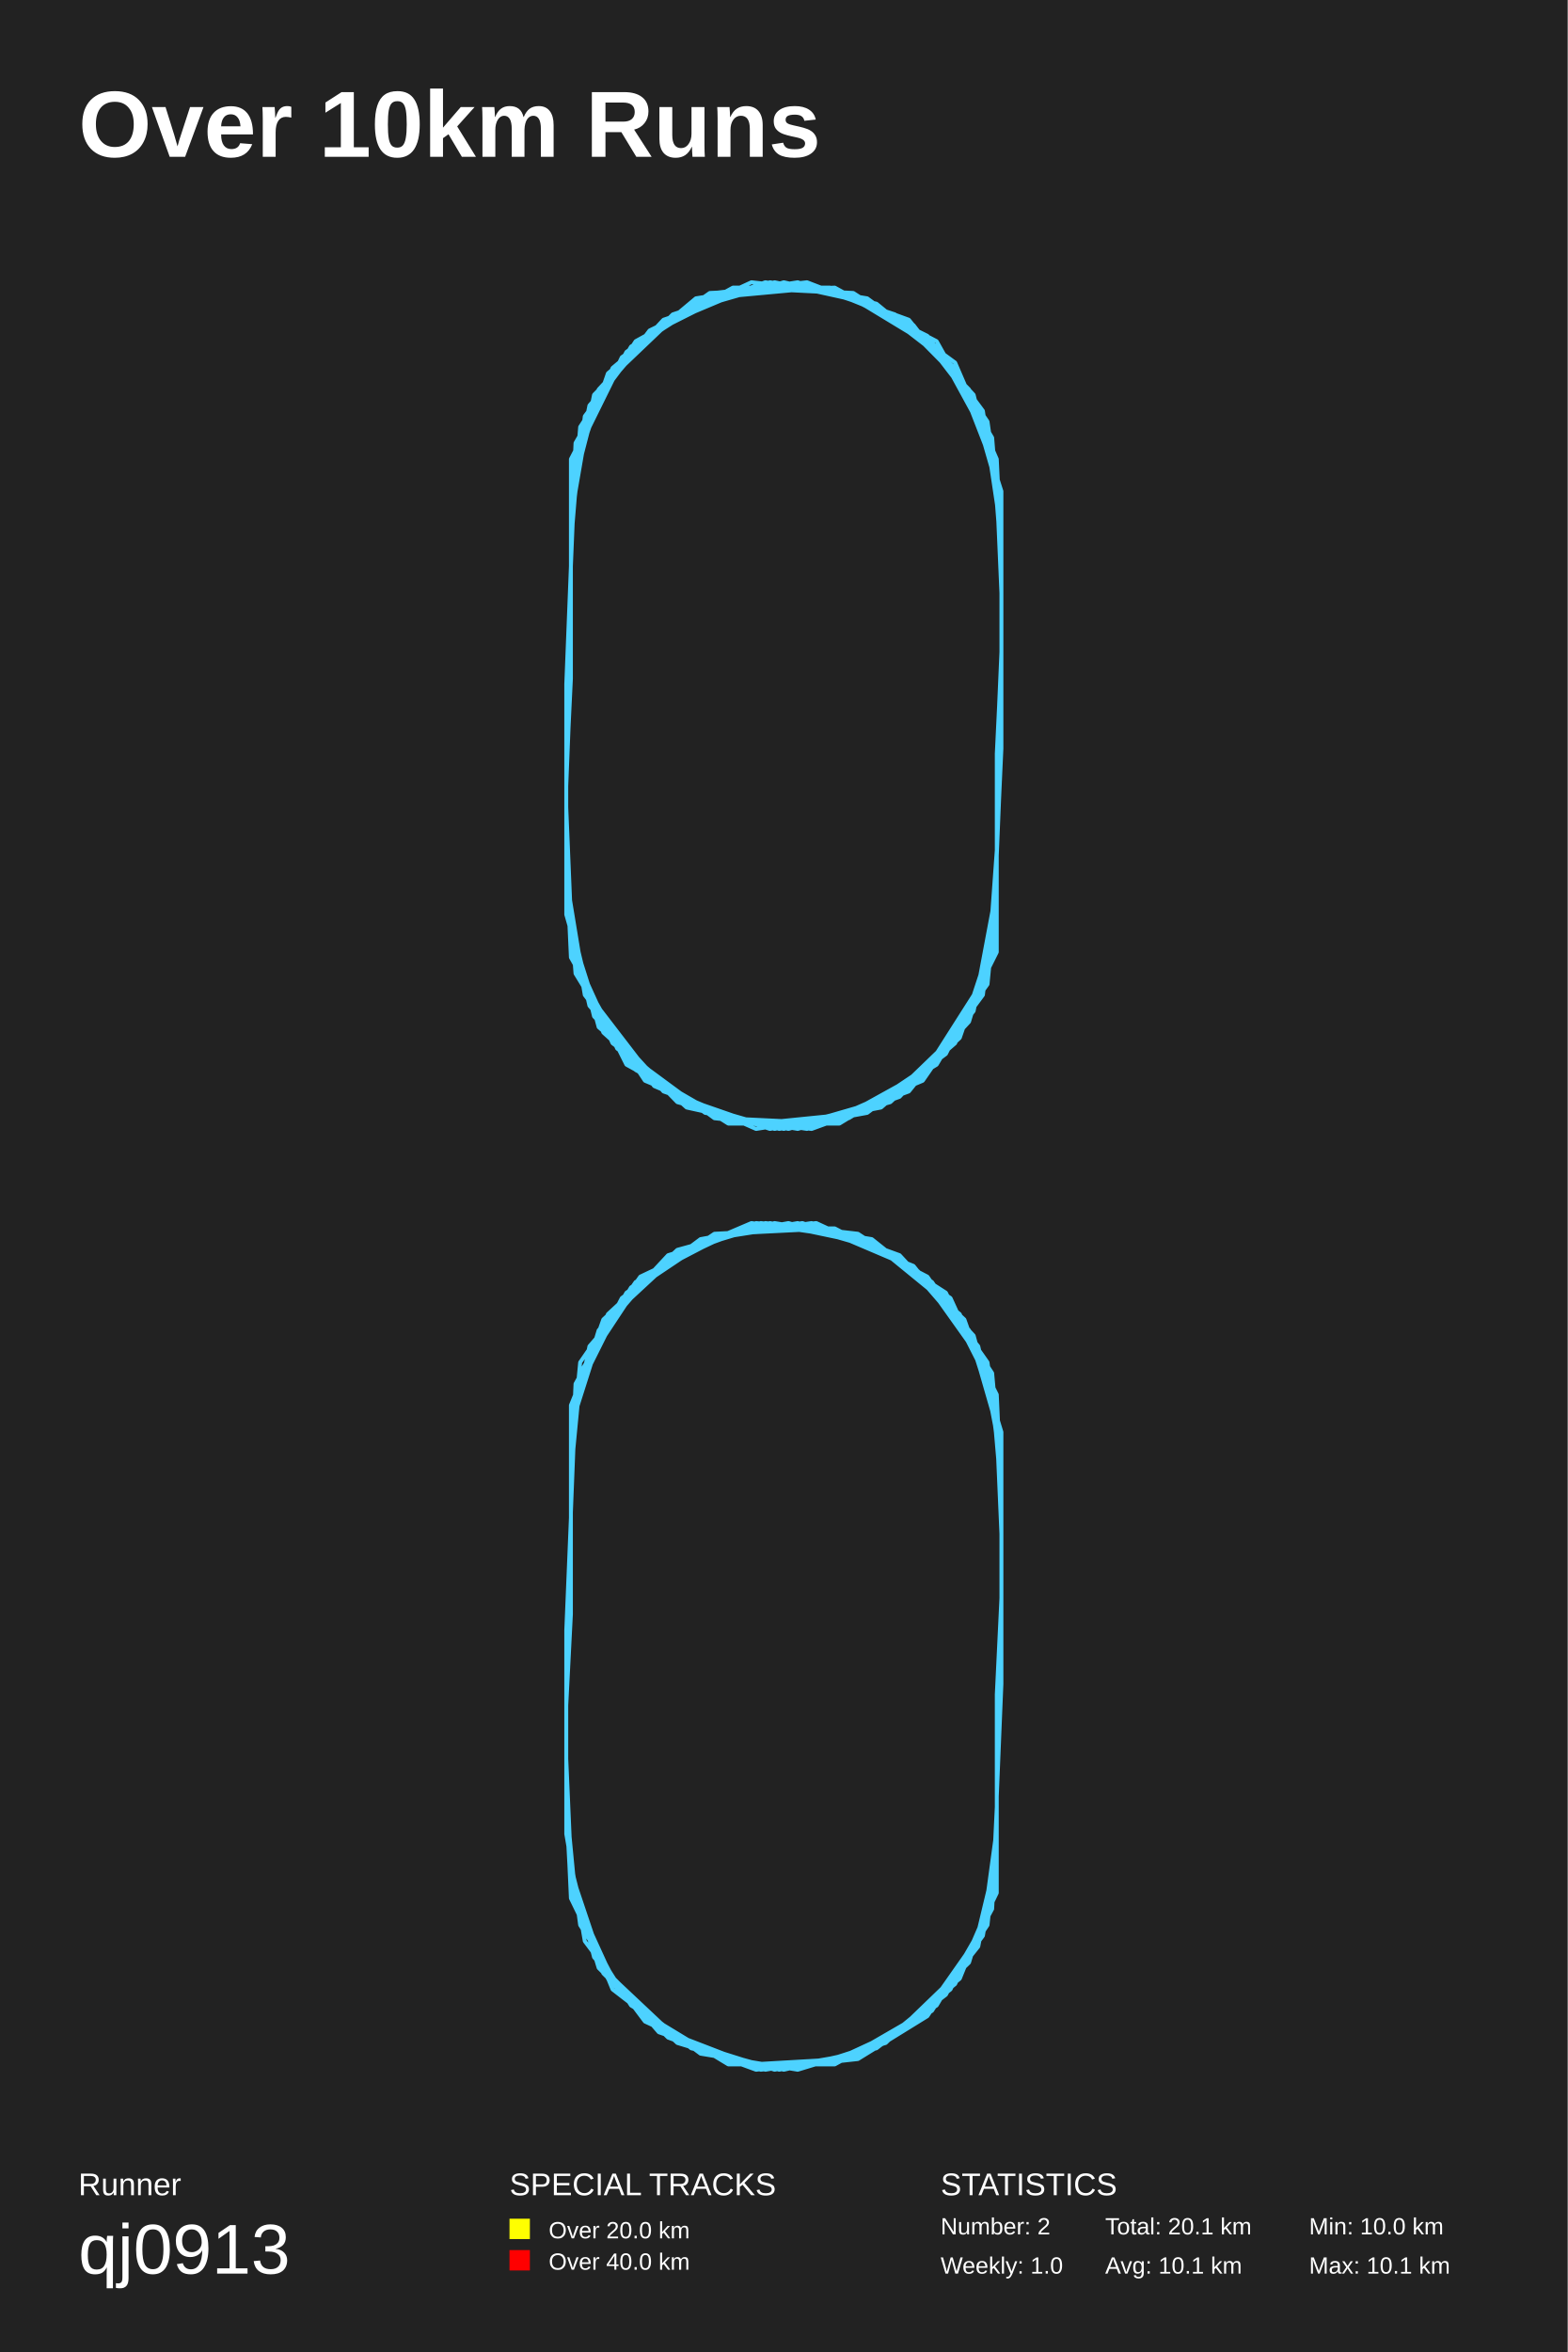
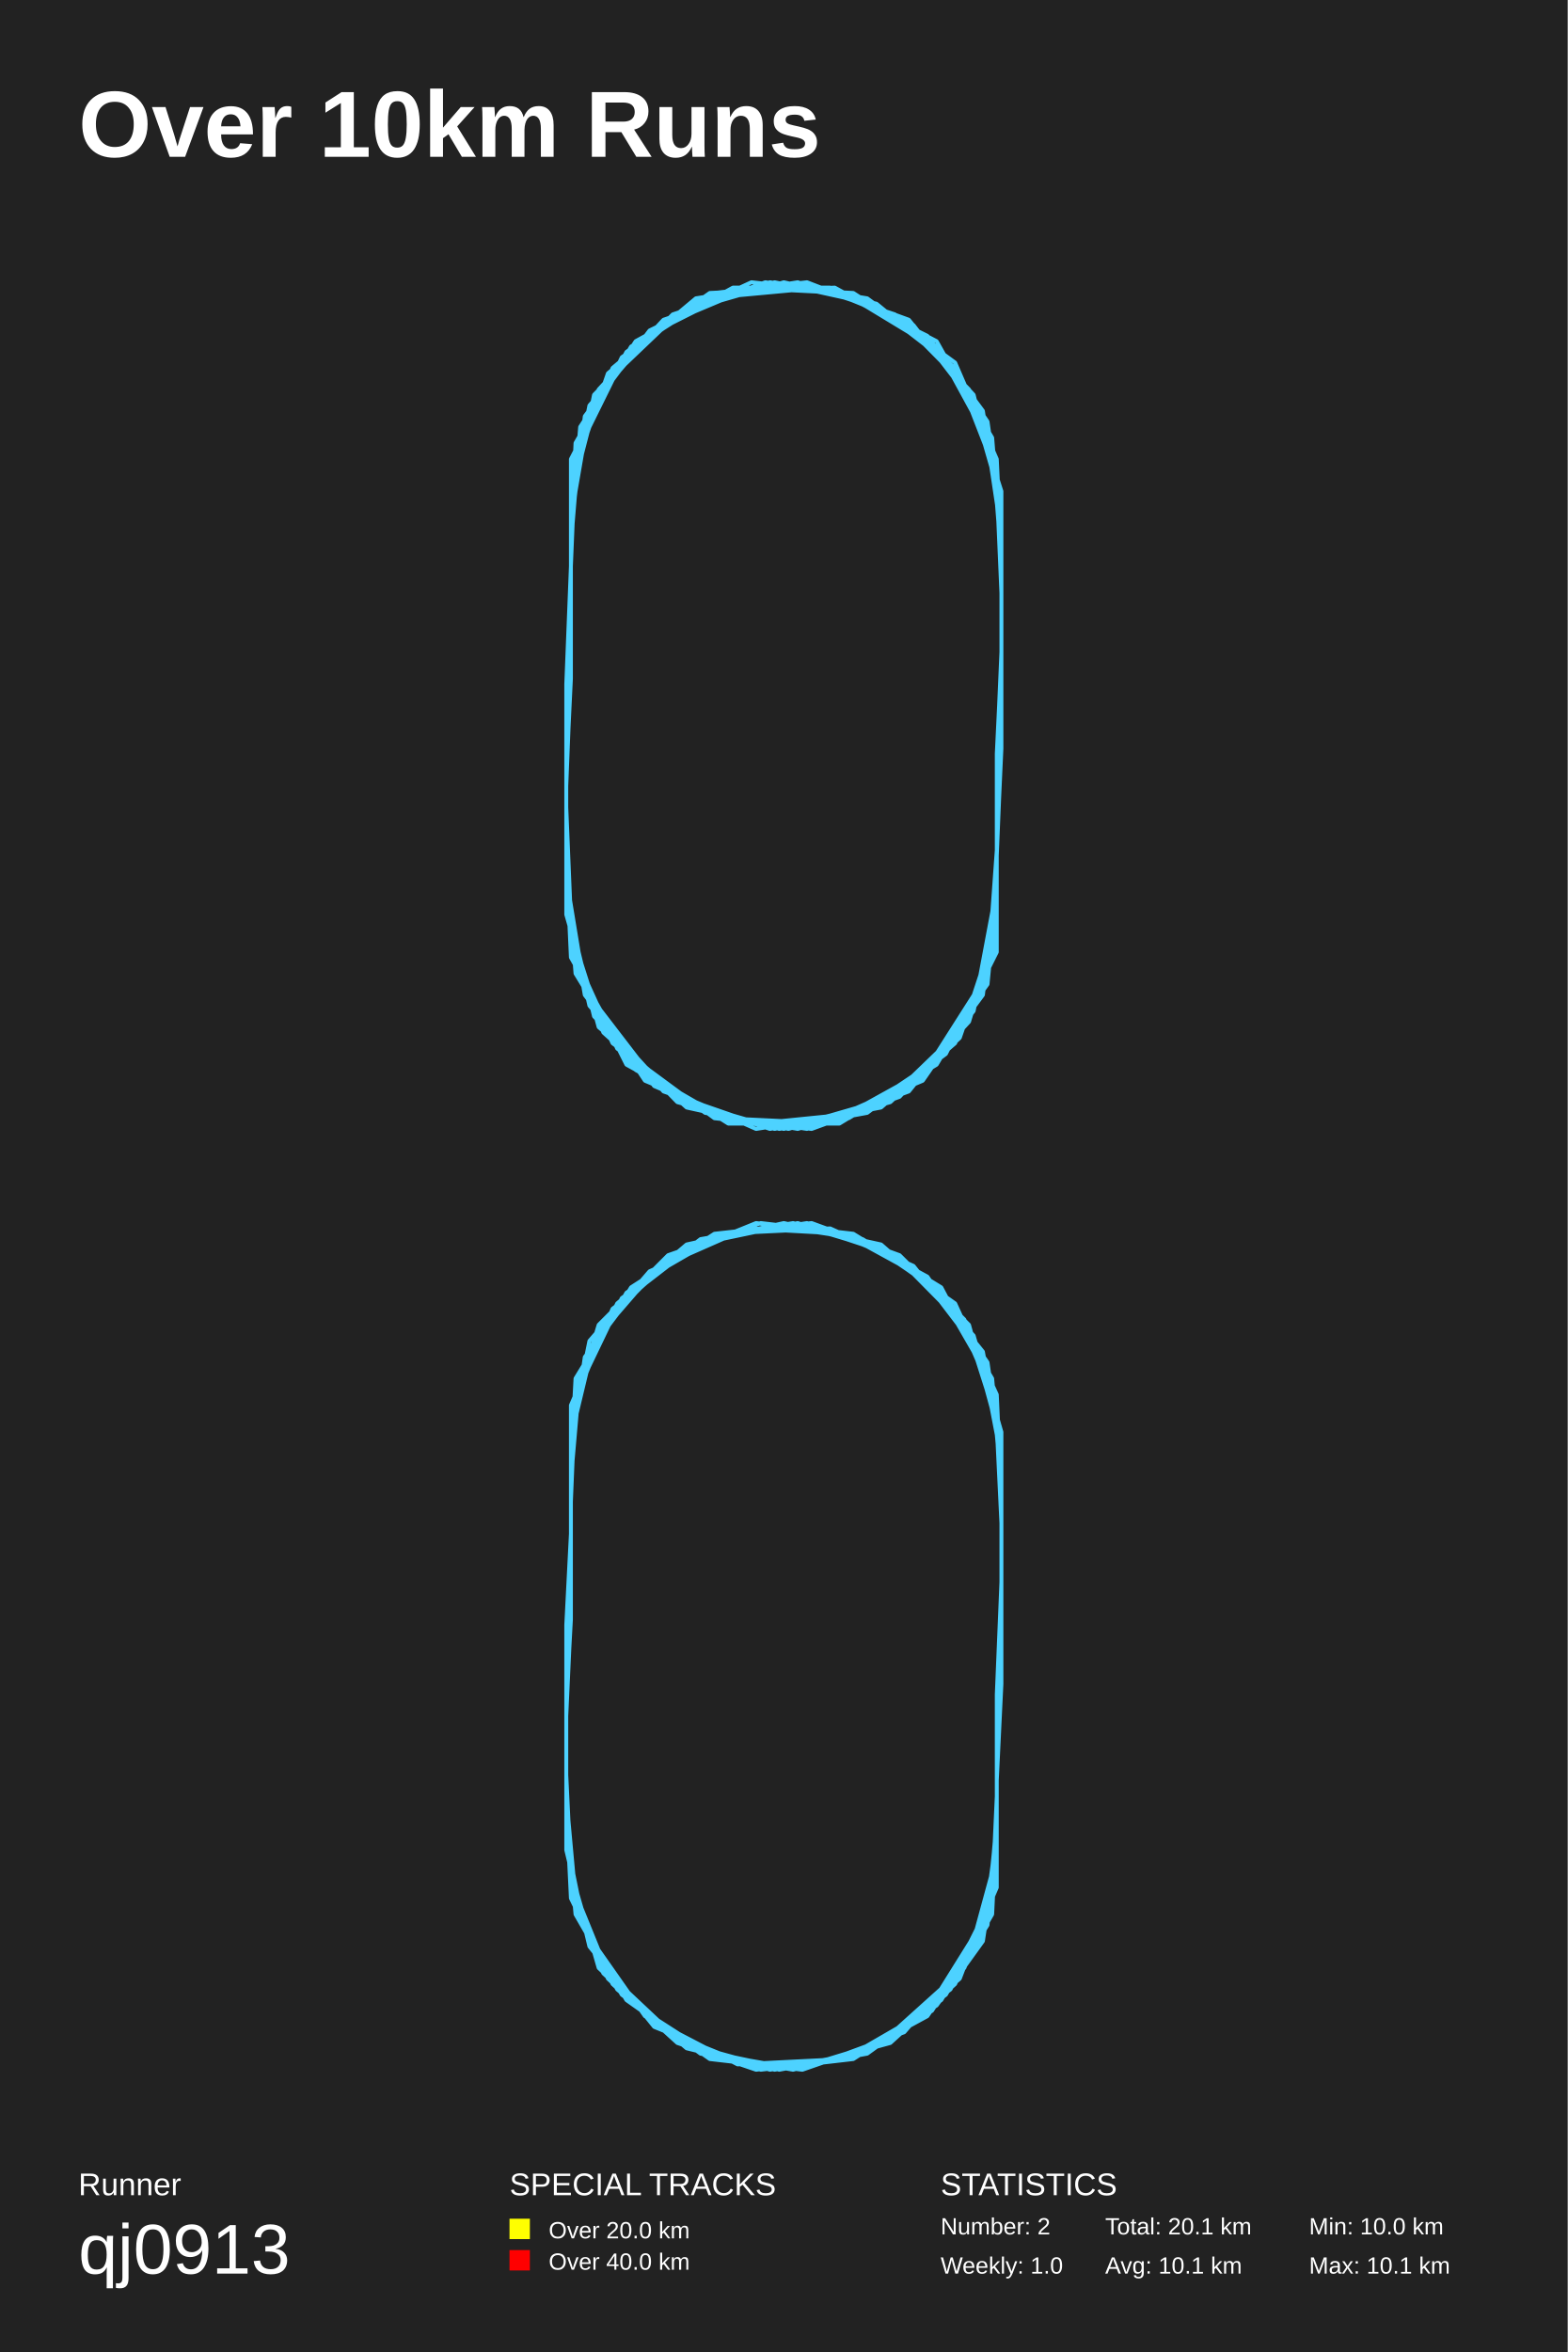
<svg xmlns="http://www.w3.org/2000/svg" baseProfile="full" height="300mm" version="1.1" viewBox="0,0,200,300" width="200mm">
  <defs />
  <rect fill="#222222" height="300" width="200" x="0" y="0" />
  <text fill="#FFFFFF" style="font-size:12px; font-family:Arial; font-weight:bold;" x="10" y="20">Over 10km Runs</text>
  <text fill="#FFFFFF" style="font-size:4px; font-family:Arial" x="10" y="280">Runner</text>
  <text fill="#FFFFFF" style="font-size:9px; font-family:Arial" x="10" y="290">qj0913</text>
  <text fill="#FFFFFF" style="font-size:4px; font-family:Arial" x="65" y="280">SPECIAL TRACKS</text>
  <rect fill="yellow" height="2.6" width="2.6" x="65" y="283" />
  <text fill="#FFFFFF" style="font-size:3px; font-family:Arial" x="70" y="285.5">Over 20.0 km</text>
  <rect fill="red" height="2.6" width="2.6" x="65" y="287" />
  <text fill="#FFFFFF" style="font-size:3px; font-family:Arial" x="70" y="289.5">Over 40.0 km</text>
  <text fill="#FFFFFF" style="font-size:4px; font-family:Arial" x="120" y="280">STATISTICS</text>
  <text fill="#FFFFFF" style="font-size:3px; font-family:Arial" x="120" y="285">Number: 2</text>
  <text fill="#FFFFFF" style="font-size:3px; font-family:Arial" x="120" y="290">Weekly: 1.0</text>
  <text fill="#FFFFFF" style="font-size:3px; font-family:Arial" x="141" y="285">Total: 20.1 km</text>
  <text fill="#FFFFFF" style="font-size:3px; font-family:Arial" x="141" y="290">Avg: 10.1 km</text>
  <text fill="#FFFFFF" style="font-size:3px; font-family:Arial" x="167" y="285">Min: 10.0 km</text>
  <text fill="#FFFFFF" style="font-size:3px; font-family:Arial" x="167" y="290">Max: 10.1 km</text>
-   <polyline fill="none" opacity="1" points="76.377,131.013 88.189,141.266 100.591,144.0 114.764,139.899 123.623,130.329 127.166,118.709 127.166,105.038 127.757,92.051 127.757,79.747 127.757,67.443 125.985,53.772 119.489,44.203 108.268,37.367 95.866,36.0 84.055,41.468 75.196,51.722 72.834,63.342 72.834,75.646 72.243,87.95 72.243,100.937 72.243,111.874 74.605,126.228 82.283,137.848 95.275,143.316 107.087,143.316 118.308,136.481 125.395,126.912 127.166,112.557 127.166,100.253 127.757,86.582 127.757,73.595 127.166,60.608 121.851,46.937 111.811,38.734 98.819,36.0 84.645,40.785 76.377,49.671 72.834,63.342 72.834,76.329 72.243,90 72.243,103.671 72.834,118.025 76.377,131.013 87.598,140.582 99.409,144.0 110.63,141.949 120.67,134.43 127.166,121.443 127.166,108.456 127.757,94.101 127.757,82.481 127.757,68.127 125.985,55.139 119.489,43.519 107.677,37.367 94.094,36.684 82.873,42.152 75.196,52.405 72.834,66.076 72.834,79.747 72.243,93.418 72.243,107.772 72.834,120.76 78.739,133.747 89.96,141.949 101.772,144.0 113.583,140.582 122.442,132.38 127.166,118.709 127.166,105.038 127.757,92.734 127.757,79.747 127.757,66.076 125.395,53.089 117.717,42.835 106.496,36.684 92.913,37.367 81.102,43.519 74.015,55.139 72.834,69.494 72.834,82.481 72.243,97.519 72.243,111.19 74.015,124.861 81.102,136.481 93.504,143.316 105.906,143.316 119.489,135.798 125.985,124.861 127.166,111.19 127.166,96.836 127.757,83.165 127.757,70.177 126.576,55.823 120.079,44.886 108.859,37.367 95.866,36.684 82.873,42.152 75.196,52.405 72.834,65.393 72.834,79.063 72.243,92.051 72.243,106.405 72.834,120.76 78.149,133.063 91.141,142.633 103.543,144.0 114.764,139.899 123.623,130.329 127.166,116.658 127.166,102.988 127.757,89.317 127.757,75.646 127.757,62.658 123.623,49.671 114.174,40.101 101.772,36.0 88.779,38.051 78.149,46.937 72.834,59.924 72.834,72.228 72.834,85.899 72.243,99.57 72.243,114.608 74.605,126.228 84.055,138.532 96.457,144.0 109.449,141.949 120.67,134.43 127.166,120.76 127.166,107.772 127.757,94.101 127.757,81.114 127.757,66.076 125.985,53.772 117.717,42.835 105.906,36.684 92.323,37.367 80.511,44.203 73.424,56.506 72.834,69.494 72.834,83.165 72.243,96.152 72.243,110.507 73.424,122.81 79.921,135.798 92.323,142.633 105.906,143.316 117.127,137.848 125.985,125.544 127.166,113.241 127.166,98.886 127.757,85.899 127.757,71.544 127.166,58.557 121.851,46.937 111.221,38.734 98.819,36.0 85.826,40.101 76.377,49.671 72.834,62.658 72.834,75.646 72.243,88.633 72.243,101.62 72.243,116.658 75.787,128.962 85.826,139.899 98.228,144.0 112.402,141.266 121.851,133.063 127.166,119.393 127.166,106.405 127.757,90.684 127.757,79.063 127.757,64.025 124.804,51.722 115.945,40.785 104.725,36.684 89.96,38.051 79.921,44.886 72.834,58.557 72.834,71.544 72.834,86.582 72.243,98.886 72.243,113.241 74.605,126.912 82.873,137.848 94.094,143.316 107.087,142.633 117.717,137.165 125.985,124.861 127.166,112.557 127.166,98.203 127.757,86.582 127.757,70.861 127.166,58.557 120.67,45.57 110.63,38.051 97.638,36.0 86.417,40.101 76.377,49.671 72.834,63.342 72.834,75.646 72.243,90 72.243,102.988 72.834,117.342 75.787,129.646 86.417,140.582 98.819,144.0 111.811,141.266 122.442,132.38 127.166,118.025 127.166,105.722 127.757,91.367 127.757,77.696 127.757,64.709 124.213,50.355 115.355,40.785 102.953,36.0 91.141,37.367 79.33,45.57 73.424,57.874 72.834,72.228 72.834,85.215 72.243,100.253 72.243,111.874 74.605,126.912 83.464,138.532 94.685,143.316 108.268,142.633 119.489,135.798 125.985,124.861 127.166,108.456 127.757,95.469 127.757,81.114 127.757,68.127 125.395,52.405 118.308,42.835 105.906,36.684 93.504,36.684 81.102,43.519 74.015,54.456 72.834,68.81 72.834,82.481 72.243,95.469 72.243,109.139 73.424,124.177 80.511,135.798 92.323,142.633 104.725,143.316 117.127,137.848 124.213,128.962 127.166,113.241 127.166,99.57 127.757,85.899 127.757,72.228 127.166,58.557 121.851,46.253 110.63,38.051 98.228,36.0 85.826,40.101 75.787,50.355 72.834,64.709 72.834,77.013 72.243,92.734 72.243,105.722 72.834,121.443 78.149,133.063 89.96,141.949 102.953,144.0 115.945,139.215 124.213,128.962 127.166,113.924 127.166,100.937 127.757,85.215 127.757,71.544 126.576,56.506 120.079,44.886 107.677,37.367 94.685,36.684 81.102,43.519 74.015,55.139 72.834,68.127 72.834,81.114 72.243,96.152 72.243,109.139 73.424,123.494 79.921,135.114 92.913,143.316 104.725,143.316 117.717,137.848 124.804,127.595 127.166,113.241 127.166,98.203 127.757,85.215 127.757,70.861 126.576,57.19 119.489,44.203 108.859,37.367 95.275,36.684 82.873,42.152 74.605,53.089 72.834,67.443 72.834,80.431 72.243,93.418 72.243,109.139 72.834,122.127 80.511,135.798 92.323,142.633 106.496,143.316 117.717,137.165 125.985,124.177 127.166,112.557 127.166,96.152 127.757,83.848 127.757,68.127 125.985,53.772 116.536,41.468 104.725,36.684 90.551,37.367 79.921,44.886 72.834,59.241 72.834,72.228 72.243,87.266 72.243,99.57 72.243,115.291 75.196,128.279 85.826,139.899 98.819,144.0 112.993,140.582 123.623,130.329 127.166,115.975 127.166,102.304 127.757,86.582 127.757,72.912 127.166,59.241 122.442,47.62 111.811,38.734 100,36.0 85.826,40.101 76.377,49.671 72.834,63.342 72.834,77.013 72.243,90.684 72.243,103.671 72.834,118.709 76.968,131.696 87.598,141.266 100,144.0 114.174,139.899 123.623,130.329 127.166,115.975 127.166,102.988 127.757,89.317 127.757,75.646 127.166,61.975 123.623,49.671 114.174,40.101 101.772,36.0 88.189,38.734 77.558,47.62 72.834,61.291 72.834,74.279 72.243,87.95 72.243,100.937 72.243,115.291 75.196,128.279 84.645,139.215 96.457,143.316 110.04,141.949 120.67,134.43 126.576,122.127 127.166,109.139 127.757,94.785 127.757,81.114 127.757,66.76 125.395,53.089 117.717,42.835 106.496,36.684 91.732,37.367 79.921,44.886 73.424,57.874 72.834,70.861 72.834,85.215 72.243,98.886 72.243,112.557 74.605,126.912" stroke="#4DD2FF" stroke-dasharray="none" stroke-linecap="round" stroke-linejoin="round" stroke-width="0.5" />
-   <polyline fill="none" opacity="1" points="127.757,186.076 125.395,173.772 117.127,162.152 105.906,156.684 92.323,157.367 81.692,163.519 74.015,175.139 72.834,187.443 72.834,200.431 72.243,214.101 72.243,226.405 72.834,239.393 76.377,251.013 85.826,259.899 97.047,264.0 108.859,262.633 118.898,256.481 125.395,246.228 127.166,233.924 127.166,220.937 127.757,207.95 127.757,195.646 127.757,183.342 124.213,170.355 115.945,161.468 104.725,156.684 91.141,157.367 79.921,164.886 73.424,177.19 72.834,188.81 72.834,201.114 72.243,213.418 72.243,225.722 72.834,238.709 76.377,250.329 84.645,259.215 95.866,263.316 106.496,263.316 117.717,257.165 124.213,248.962 127.166,236.658 127.166,224.355 127.757,211.367 127.757,200.431 127.757,186.76 125.985,174.456 118.898,163.519 109.449,157.367 96.457,156.0 84.645,160.785 76.377,169.671 72.834,181.291 72.834,194.279 72.834,205.899 72.243,217.519 72.243,230.507 72.834,241.443 78.739,253.747 88.189,261.266 100,264.0 111.811,261.266 121.261,253.747 127.166,241.443 127.166,229.139 127.757,214.785 127.757,202.481 127.757,189.494 126.576,177.19 121.261,165.57 111.221,158.734 98.228,156.0 87.598,159.418 77.558,167.62 72.834,179.924 72.834,192.228 72.834,205.215 72.243,216.836 72.243,229.139 72.834,242.127 78.149,253.063 88.189,261.266 100,264.0 111.811,261.266 121.851,253.063 126.576,242.81 127.166,230.507 127.166,218.203 127.757,206.582 127.757,193.595 127.166,181.291 123.032,168.304 114.174,160.101 102.362,156.0 89.96,158.051 79.33,165.57 74.015,175.823 72.834,188.127 72.834,200.431 72.243,213.418 72.243,225.722 72.834,238.709 76.377,251.013 85.236,259.215 95.866,263.316 106.496,263.316 117.717,257.165 124.804,248.279 127.166,235.975 127.166,224.355 127.757,212.051 127.757,200.431 127.757,188.127 126.576,175.139 119.489,164.203 108.859,157.367 97.047,156.0 85.826,160.101 76.968,168.304 72.834,179.924 72.834,192.228 72.834,204.532 72.243,216.836 72.243,228.456 72.834,240.76 78.149,253.747 87.007,260.582 99.409,264.0 111.811,261.266 120.67,254.43 126.576,243.494 127.166,231.874 127.166,218.886 127.757,206.582 127.757,192.912 127.166,179.924 123.032,168.304 114.174,160.101 101.772,156.0 89.96,158.051 79.921,164.886 73.424,177.874 72.834,190.177 72.834,203.165 72.243,216.836 72.243,228.456 72.834,240.76 77.558,252.38 86.417,260.582 97.638,264.0 109.449,261.949 119.489,255.798 125.985,244.861 127.166,233.241 127.166,221.62 127.757,209.317 127.757,197.696 127.757,184.709 125.395,173.089 118.898,163.519 109.449,157.367 97.638,156.0 86.417,160.101 77.558,168.304 72.834,179.241 72.834,190.861 72.834,202.481 72.243,214.785 72.243,227.089 72.834,239.393 76.377,251.013 84.645,259.215 95.866,263.316 107.677,262.633 117.127,257.848 125.395,246.912 127.166,236.658 127.166,223.671 127.757,212.734 127.757,199.063 127.757,188.127 125.985,174.456 120.079,164.886 110.63,158.051 98.819,156.0 86.417,159.418 77.558,167.62 72.834,179.924 72.834,191.544 72.834,204.532 72.243,216.152 72.243,228.456 72.834,240.76 77.558,251.696 85.826,259.899 97.047,264.0 109.449,262.633 118.308,257.165 125.985,245.544 127.166,234.608 127.166,220.937 127.757,210 127.757,197.013 127.757,184.709 124.804,171.722 116.536,161.468 104.725,156.684 92.913,157.367 81.102,163.519 74.015,173.772 72.834,186.076 72.834,200.431 72.243,212.734 72.243,226.405 72.834,238.709 76.968,251.696 85.236,259.899 96.457,264.0 108.268,262.633 118.308,256.481 125.395,246.912 127.166,234.608 127.166,222.988 127.757,210.684 127.757,199.063 127.757,186.076 125.985,174.456 119.489,164.203 108.859,157.367 97.638,156.0 85.826,160.101 77.558,167.62 72.834,179.241 72.834,190.177 72.834,203.165 72.243,215.469 72.243,227.772 72.834,240.076 76.968,251.696 85.826,259.899 98.819,264.0 109.449,261.949 119.489,255.798 125.985,244.861 127.166,233.241 127.166,220.253 127.757,207.95 127.757,194.962 127.757,183.342 124.213,170.355 115.945,161.468 104.134,156.0 92.323,157.367 80.511,164.203 74.015,175.139 72.834,188.127 72.834,200.431 72.243,213.418 72.243,225.722 72.834,238.709 76.968,251.013 85.826,259.899 97.638,264.0 110.04,261.949 119.489,255.798 126.576,243.494 127.166,231.874 127.166,218.886 127.757,206.582 127.757,192.228 127.166,179.241 122.442,167.62 112.402,159.418 100.591,156.0 89.37,158.051 79.33,165.57 73.424,177.19 72.834,190.177 72.834,202.481 72.243,216.152 72.243,227.089 72.834,240.76 77.558,251.696 87.007,260.582 99.409,264.0 111.811,261.266 121.851,253.063 127.166,240.76 127.166,229.139 127.166,216.152 127.757,203.848 127.757,190.861 127.166,177.874 120.67,164.886 110.04,158.051 95.866,156.0 84.645,160.785 75.196,171.722 72.834,183.342 72.834,195.646 72.243,207.95 72.243,221.62 72.243,233.924 74.605,247.595 82.283,257.848 94.094,263.316 106.496,263.316 117.717,257.165 125.395,246.228 127.166,233.241 127.166,222.304 127.757,207.95 127.757,195.646 127.166,181.975 123.623,169.671 114.764,160.101 103.543,156.0 89.96,158.051 79.921,164.886 73.424,176.506 72.834,189.494 72.834,202.481 72.243,214.785 72.243,229.139 72.834,242.127 79.33,254.43 89.37,261.949 101.772,264.0 112.993,260.582 123.623,250.329 127.166,238.709 127.166,225.038 127.757,213.418 127.757,199.063 127.757,186.76 125.985,173.772 118.308,162.835 106.496,156.684 94.685,156.684 81.692,162.835 74.015,173.772 72.834,186.076 72.834,198.38 72.243,212.051 72.243,224.355 72.834,238.025 75.787,249.646 84.055,259.215 95.866,263.316 107.677,262.633 119.489,255.798 126.576,243.494 127.166,231.19 127.166,217.519 127.757,203.848 127.757,190.861 126.576,177.19 120.67,165.57 111.221,158.051 98.819,156.0 85.236,160.101 76.968,168.987 72.834,181.975 72.834,193.595 72.243,207.95 72.243,220.253 72.243,232.557 74.015,245.544 80.511,255.798 92.913,263.316 105.315,263.316 117.127,257.848 124.804,247.595 127.166,235.975 127.166,222.304 127.757,209.317 127.757,196.329 127.757,182.658 124.213,171.038 115.355,160.785 103.543,156.0 90.551,158.051 79.33,165.57 73.424,177.874 72.834,192.912 72.834,204.532 72.243,216.836 72.243,229.823 73.424,242.127 78.739,253.747 89.37,261.949 101.772,264.0 112.402,260.582 122.442,252.38 127.166,240.76 127.166,228.456 127.757,214.785" stroke="#4DD2FF" stroke-dasharray="none" stroke-linecap="round" stroke-linejoin="round" stroke-width="0.5" />
+   <polyline fill="none" opacity="1" points="88.189,141.266 100.591,144.0 114.764,139.899 123.623,130.329 127.166,118.709 127.166,105.038 127.757,92.051 127.757,79.747 127.757,67.443 125.985,53.772 119.489,44.203 108.268,37.367 95.866,36.0 84.055,41.468 75.196,51.722 72.834,63.342 72.834,75.646 72.243,87.95 72.243,100.937 72.243,111.874 74.605,126.228 82.283,137.848 95.275,143.316 107.087,143.316 118.308,136.481 125.395,126.912 127.166,112.557 127.166,100.253 127.757,86.582 127.757,73.595 127.166,60.608 121.851,46.937 111.811,38.734 98.819,36.0 84.645,40.785 76.377,49.671 72.834,63.342 72.834,76.329 72.243,90 72.243,103.671 72.834,118.025 76.377,131.013 87.598,140.582 99.409,144.0 110.63,141.949 120.67,134.43 127.166,121.443 127.166,108.456 127.757,94.101 127.757,82.481 127.757,68.127 125.985,55.139 119.489,43.519 107.677,37.367 94.094,36.684 82.873,42.152 75.196,52.405 72.834,66.076 72.834,79.747 72.243,93.418 72.243,107.772 72.834,120.76 78.739,133.747 89.96,141.949 101.772,144.0 113.583,140.582 122.442,132.38 127.166,118.709 127.166,105.038 127.757,92.734 127.757,79.747 127.757,66.076 125.395,53.089 117.717,42.835 106.496,36.684 92.913,37.367 81.102,43.519 74.015,55.139 72.834,69.494 72.834,82.481 72.243,97.519 72.243,111.19 74.015,124.861 81.102,136.481 93.504,143.316 105.906,143.316 119.489,135.798 125.985,124.861 127.166,111.19 127.166,96.836 127.757,83.165 127.757,70.177 126.576,55.823 120.079,44.886 108.859,37.367 95.866,36.684 82.873,42.152 75.196,52.405 72.834,65.393 72.834,79.063 72.243,92.051 72.243,106.405 72.834,120.76 78.149,133.063 91.141,142.633 103.543,144.0 114.764,139.899 123.623,130.329 127.166,116.658 127.166,102.988 127.757,89.317 127.757,75.646 127.757,62.658 123.623,49.671 114.174,40.101 101.772,36.0 88.779,38.051 78.149,46.937 72.834,59.924 72.834,72.228 72.834,85.899 72.243,99.57 72.243,114.608 74.605,126.228 84.055,138.532 96.457,144.0 109.449,141.949 120.67,134.43 127.166,120.76 127.166,107.772 127.757,94.101 127.757,81.114 127.757,66.076 125.985,53.772 117.717,42.835 105.906,36.684 92.323,37.367 80.511,44.203 73.424,56.506 72.834,69.494 72.834,83.165 72.243,96.152 72.243,110.507 73.424,122.81 79.921,135.798 92.323,142.633 105.906,143.316 117.127,137.848 125.985,125.544 127.166,113.241 127.166,98.886 127.757,85.899 127.757,71.544 127.166,58.557 121.851,46.937 111.221,38.734 98.819,36.0 85.826,40.101 76.377,49.671 72.834,62.658 72.834,75.646 72.243,88.633 72.243,101.62 72.243,116.658 75.787,128.962 85.826,139.899 98.228,144.0 112.402,141.266 121.851,133.063 127.166,119.393 127.166,106.405 127.757,90.684 127.757,79.063 127.757,64.025 124.804,51.722 115.945,40.785 104.725,36.684 89.96,38.051 79.921,44.886 72.834,58.557 72.834,71.544 72.834,86.582 72.243,98.886 72.243,113.241 74.605,126.912 82.873,137.848 94.094,143.316 107.087,142.633 117.717,137.165 125.985,124.861 127.166,112.557 127.166,98.203 127.757,86.582 127.757,70.861 127.166,58.557 120.67,45.57 110.63,38.051 97.638,36.0 86.417,40.101 76.377,49.671 72.834,63.342 72.834,75.646 72.243,90 72.243,102.988 72.834,117.342 75.787,129.646 86.417,140.582 98.819,144.0 111.811,141.266 122.442,132.38 127.166,118.025 127.166,105.722 127.757,91.367 127.757,77.696 127.757,64.709 124.213,50.355 115.355,40.785 102.953,36.0 91.141,37.367 79.33,45.57 73.424,57.874 72.834,72.228 72.834,85.215 72.243,100.253 72.243,111.874 74.605,126.912 83.464,138.532 94.685,143.316 108.268,142.633 119.489,135.798 125.985,124.861 127.166,108.456 127.757,95.469 127.757,81.114 127.757,68.127 125.395,52.405 118.308,42.835 105.906,36.684 93.504,36.684 81.102,43.519 74.015,54.456 72.834,68.81 72.834,82.481 72.243,95.469 72.243,109.139 73.424,124.177 80.511,135.798 92.323,142.633 104.725,143.316 117.127,137.848 124.213,128.962 127.166,113.241 127.166,99.57 127.757,85.899 127.757,72.228 127.166,58.557 121.851,46.253 110.63,38.051 98.228,36.0 85.826,40.101 75.787,50.355 72.834,64.709 72.834,77.013 72.243,92.734 72.243,105.722 72.834,121.443 78.149,133.063 89.96,141.949 102.953,144.0 115.945,139.215 124.213,128.962 127.166,113.924 127.166,100.937 127.757,85.215 127.757,71.544 126.576,56.506 120.079,44.886 107.677,37.367 94.685,36.684 81.102,43.519 74.015,55.139 72.834,68.127 72.834,81.114 72.243,96.152 72.243,109.139 73.424,123.494 79.921,135.114 92.913,143.316 104.725,143.316 117.717,137.848 124.804,127.595 127.166,113.241 127.166,98.203 127.757,85.215 127.757,70.861 126.576,57.19 119.489,44.203 108.859,37.367 95.275,36.684 82.873,42.152 74.605,53.089 72.834,67.443 72.834,80.431 72.243,93.418 72.243,109.139 72.834,122.127 80.511,135.798 92.323,142.633 106.496,143.316 117.717,137.165 125.985,124.177 127.166,112.557 127.166,96.152 127.757,83.848 127.757,68.127 125.985,53.772 116.536,41.468 104.725,36.684 90.551,37.367 79.921,44.886 72.834,59.241 72.834,72.228 72.243,87.266 72.243,99.57 72.243,115.291 75.196,128.279 85.826,139.899 98.819,144.0 112.993,140.582 123.623,130.329 127.166,115.975 127.166,102.304 127.757,86.582 127.757,72.912 127.166,59.241 122.442,47.62 111.811,38.734 100,36.0 85.826,40.101 76.377,49.671 72.834,63.342 72.834,77.013 72.243,90.684 72.243,103.671 72.834,118.709 76.968,131.696 87.598,141.266 100,144.0 114.174,139.899 123.623,130.329 127.166,115.975 127.166,102.988 127.757,89.317 127.757,75.646 127.166,61.975 123.623,49.671 114.174,40.101 101.772,36.0 88.189,38.734 77.558,47.62 72.834,61.291 72.834,74.279 72.243,87.95 72.243,100.937 72.243,115.291 75.196,128.279 84.645,139.215 96.457,143.316 110.04,141.949 120.67,134.43 126.576,122.127 127.166,109.139 127.757,94.785 127.757,81.114 127.757,66.76 125.395,53.089 117.717,42.835 106.496,36.684 91.732,37.367 79.921,44.886 73.424,57.874 72.834,70.861 72.834,85.215 72.243,98.886 72.243,112.557" stroke="#4DD2FF" stroke-dasharray="none" stroke-linecap="round" stroke-linejoin="round" stroke-width="0.5" />
+   <polyline fill="none" opacity="1" points="124.804,171.722 116.536,161.468 103.543,156.0 91.141,157.367 80.511,164.203 73.424,175.823 72.834,189.494 72.834,201.798 72.243,214.785 72.243,227.772 72.834,240.076 77.558,251.696 87.007,260.582 98.228,264.0 110.04,261.949 120.079,255.114 125.985,245.544 127.166,231.874 127.166,219.57 127.757,206.582 127.757,194.279 127.166,181.975 123.623,168.987 115.355,160.785 102.953,156.0 89.96,158.051 79.33,165.57 73.424,177.874 72.834,190.177 72.834,202.481 72.243,214.101 72.243,227.089 72.834,240.076 76.968,251.013 86.417,260.582 96.457,264.0 108.268,262.633 118.308,257.165 124.804,247.595 127.166,235.975 127.166,222.988 127.757,210 127.757,198.38 127.757,185.393 125.395,172.405 117.717,162.835 107.677,157.367 95.275,156.684 82.873,162.152 75.196,171.038 72.834,182.658 72.834,195.646 72.243,207.266 72.243,218.886 72.243,231.19 73.424,244.177 79.33,254.43 89.37,261.949 101.181,264.0 112.993,260.582 122.442,252.38 127.166,240.076 127.166,227.089 127.757,213.418 127.757,201.114 127.757,188.81 126.576,175.823 120.079,164.886 110.04,158.051 97.047,156.0 86.417,160.101 76.377,168.987 72.834,180.608 72.834,194.279 72.834,205.899 72.243,218.886 72.243,229.823 73.424,243.494 79.33,254.43 89.37,261.949 101.181,264.0 113.583,260.582 121.851,253.063 127.166,240.76 127.166,229.823 127.166,216.836 127.757,204.532 127.757,192.912 127.166,179.241 121.851,166.937 112.993,159.418 101.181,156.0 88.189,158.734 78.739,166.253 73.424,177.19 72.834,188.81 72.834,202.481 72.243,214.785 72.243,227.089 72.834,240.076 77.558,252.38 86.417,259.899 97.047,264.0 108.859,262.633 119.489,255.798 125.395,247.595 127.166,235.975 127.166,222.988 127.757,210.684 127.757,199.063 127.757,186.076 125.985,173.772 118.898,163.519 107.677,157.367 96.457,156.0 84.645,160.785 76.377,169.671 72.834,181.975 72.834,193.595 72.834,206.582 72.243,217.519 72.243,230.507 73.424,242.81 78.739,253.747 88.189,261.266 101.181,264.0 112.993,260.582 121.851,253.063 126.576,242.127 127.166,229.823 127.166,217.519 127.757,204.532 127.757,191.544 127.166,178.557 121.851,166.937 112.402,158.734 100,156.0 88.779,158.734 78.149,166.937 72.834,179.241 72.834,192.228 72.834,203.848 72.243,218.203 72.243,229.823 72.834,242.127 78.739,253.747 87.598,261.266 98.819,264.0 110.63,261.949 120.67,254.43 126.576,243.494 127.166,232.557 127.166,220.253 127.757,208.633 127.757,195.646 127.757,183.342 124.804,171.722 117.717,162.835 107.677,157.367 95.866,156.684 85.236,160.101 76.377,168.987 72.834,180.608 72.834,191.544 72.834,203.848 72.243,215.469 72.243,228.456 72.834,240.76 76.968,251.696 85.826,259.899 97.047,264.0 108.268,262.633 118.898,256.481 125.395,246.228 127.166,234.608 127.166,222.988 127.757,210.684 127.757,198.38 127.757,186.076 125.395,173.772 118.898,163.519 108.859,157.367 97.047,156.0 85.826,160.101 76.377,169.671 72.834,180.608 72.834,192.912 72.834,205.215 72.243,218.203 72.243,229.139 73.424,242.127 78.149,253.063 87.007,260.582 98.819,264.0 109.449,261.949 119.489,255.798 125.985,245.544 127.166,232.557 127.166,220.253 127.757,207.95 127.757,195.646 127.757,182.658 124.213,170.355 114.764,160.101 103.543,156.0 92.323,157.367 80.511,164.203 74.015,175.139 72.834,188.81 72.834,201.114 72.243,214.785 72.243,227.089 72.834,240.76 77.558,252.38 86.417,260.582 98.228,264.0 109.449,261.949 119.489,255.798 125.985,244.861 127.166,233.924 127.166,220.937 127.757,209.317 127.757,197.013 127.757,184.709 125.395,173.089 118.308,162.835 108.268,157.367 97.047,156.0 85.236,160.101 76.377,168.987 72.834,180.608 72.834,192.228 72.834,204.532 72.243,216.836 72.243,229.823 72.834,242.127 78.149,253.063 86.417,260.582 99.409,264.0 110.63,261.949 120.67,254.43 126.576,244.177 127.166,231.874 127.166,218.886 127.757,205.899 127.757,193.595 127.166,180.608 123.623,169.671 114.764,160.101 103.543,156.0 89.96,158.051 79.921,164.886 73.424,176.506 72.834,188.81 72.834,201.798 72.243,214.101 72.243,227.772 72.834,240.076 77.558,252.38 87.007,260.582 99.409,264.0 110.63,261.949 121.261,253.747 126.576,242.81 127.166,229.823 127.166,217.519 127.757,205.215 127.757,190.861 127.166,177.874 121.851,166.253 111.221,158.734 100,156.0 87.598,158.734 78.739,166.253 72.834,179.241 72.834,190.861 72.834,204.532 72.243,216.152 72.243,229.139 72.834,242.127 78.149,253.063 88.189,261.266 101.181,264.0 112.402,260.582 123.032,251.013 127.166,240.076 127.166,227.089 127.757,214.785 127.757,202.481 127.757,189.494 126.576,176.506 119.489,164.203 108.859,157.367 95.275,156.684 82.873,162.152 74.605,173.089 72.834,185.393 72.834,197.013 72.243,210 72.243,222.304 72.243,235.975 75.196,248.279 83.464,258.532 95.275,263.316 108.859,262.633 118.308,256.481 125.985,244.177 127.166,232.557 127.166,220.253 127.757,207.95 127.757,193.595 127.166,181.291 123.032,168.304 114.764,160.101 101.181,156.0 89.37,158.051 78.739,166.253 73.424,177.19 72.834,191.544 72.834,203.165 72.243,217.519 72.243,229.139 73.424,244.177 79.921,255.114 90.551,262.633 102.362,264.0 115.355,259.215 123.623,249.646 127.166,236.658 127.166,224.355 127.757,210.684 127.757,197.696 127.757,184.709 125.395,173.089 116.536,161.468 105.906,156.684 91.732,157.367 80.511,164.203 73.424,175.823 72.834,186.76 72.834,200.431 72.243,212.734 72.243,226.405 72.834,238.709 76.377,251.013 85.826,259.899 96.457,264.0 110.63,261.949 120.079,255.114 126.576,242.127 127.166,229.139 127.166,216.152 127.757,201.798 127.757,188.81 126.576,176.506 120.079,164.203 110.04,158.051 96.457,156.0 84.645,160.785 75.787,171.038 72.834,183.342 72.834,195.646 72.243,208.633 72.243,221.62 72.243,234.608 74.605,246.228 82.283,257.165 94.094,263.316 107.677,262.633 118.308,256.481 125.395,246.912 127.166,233.924 127.166,220.253 127.757,207.95 127.757,194.279 127.166,181.291 123.623,169.671 114.174,160.101 101.772,156.0 88.779,158.734 78.149,166.937 72.834,179.924 72.834,193.595 72.834,205.899 72.243,218.886 72.243,230.507 73.424,244.177 79.921,255.114 90.551,261.949 102.362,264.0 114.174,259.899 123.032,251.013 127.166,239.393 127.166,227.089" stroke="#4DD2FF" stroke-dasharray="none" stroke-linecap="round" stroke-linejoin="round" stroke-width="0.5" />
</svg>
